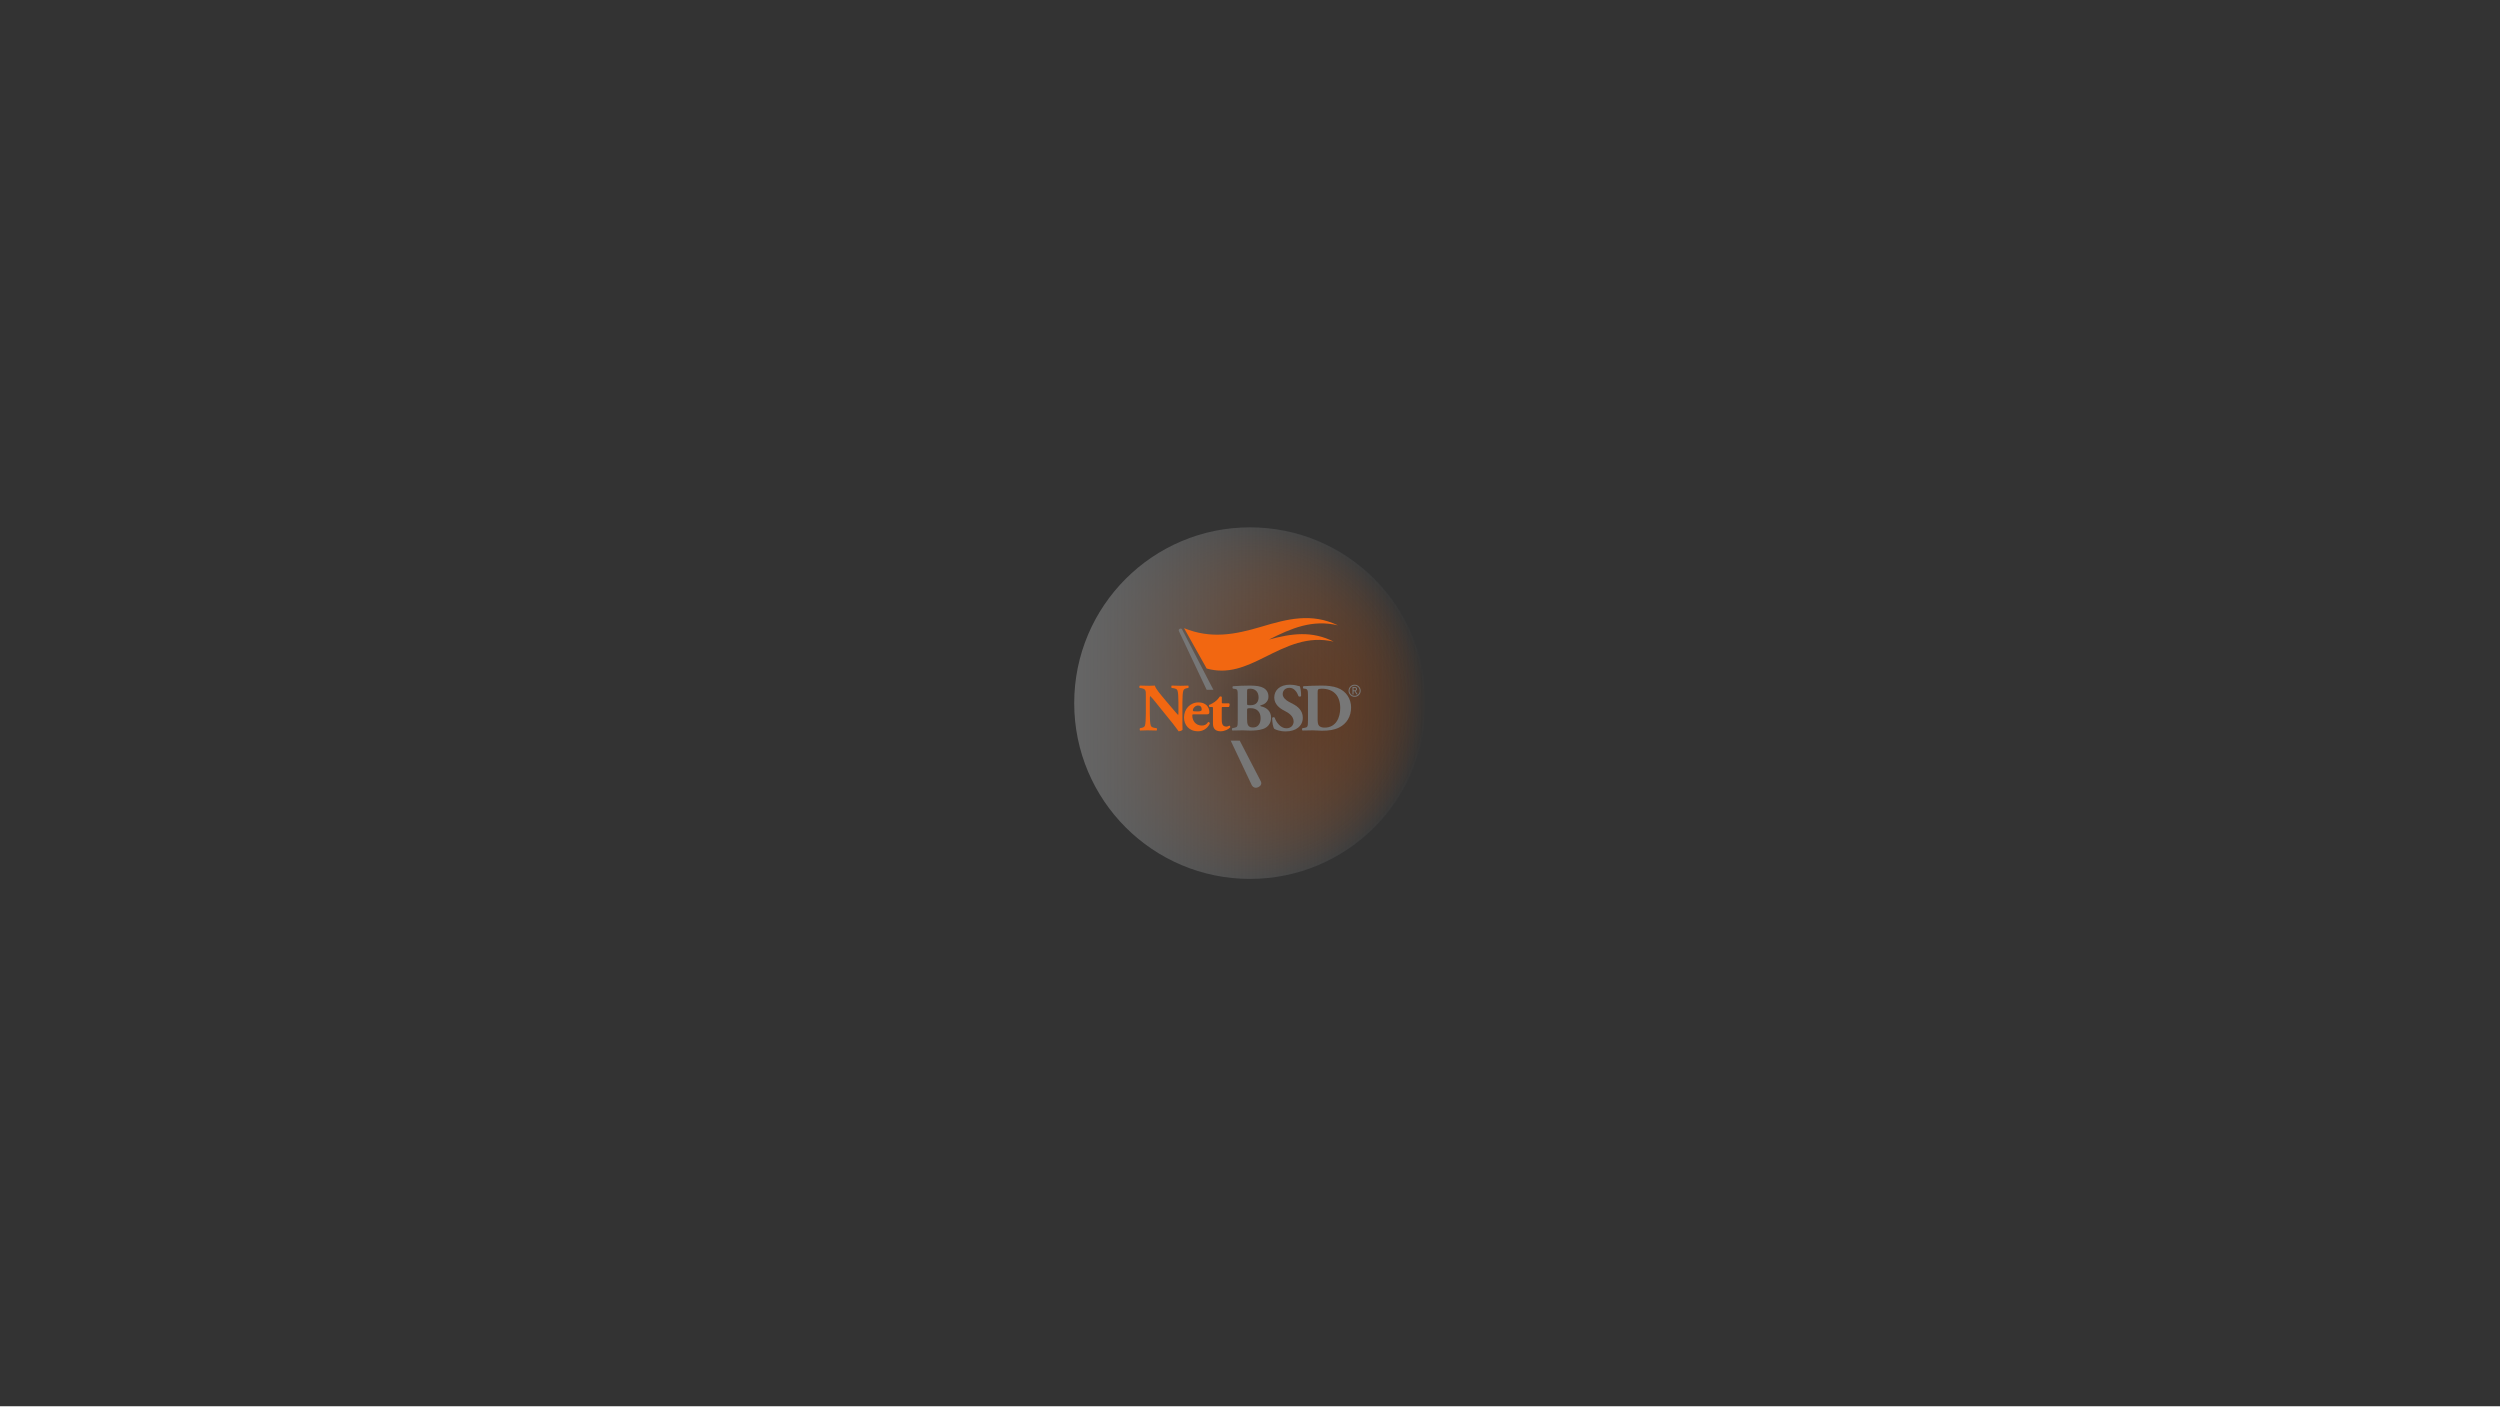
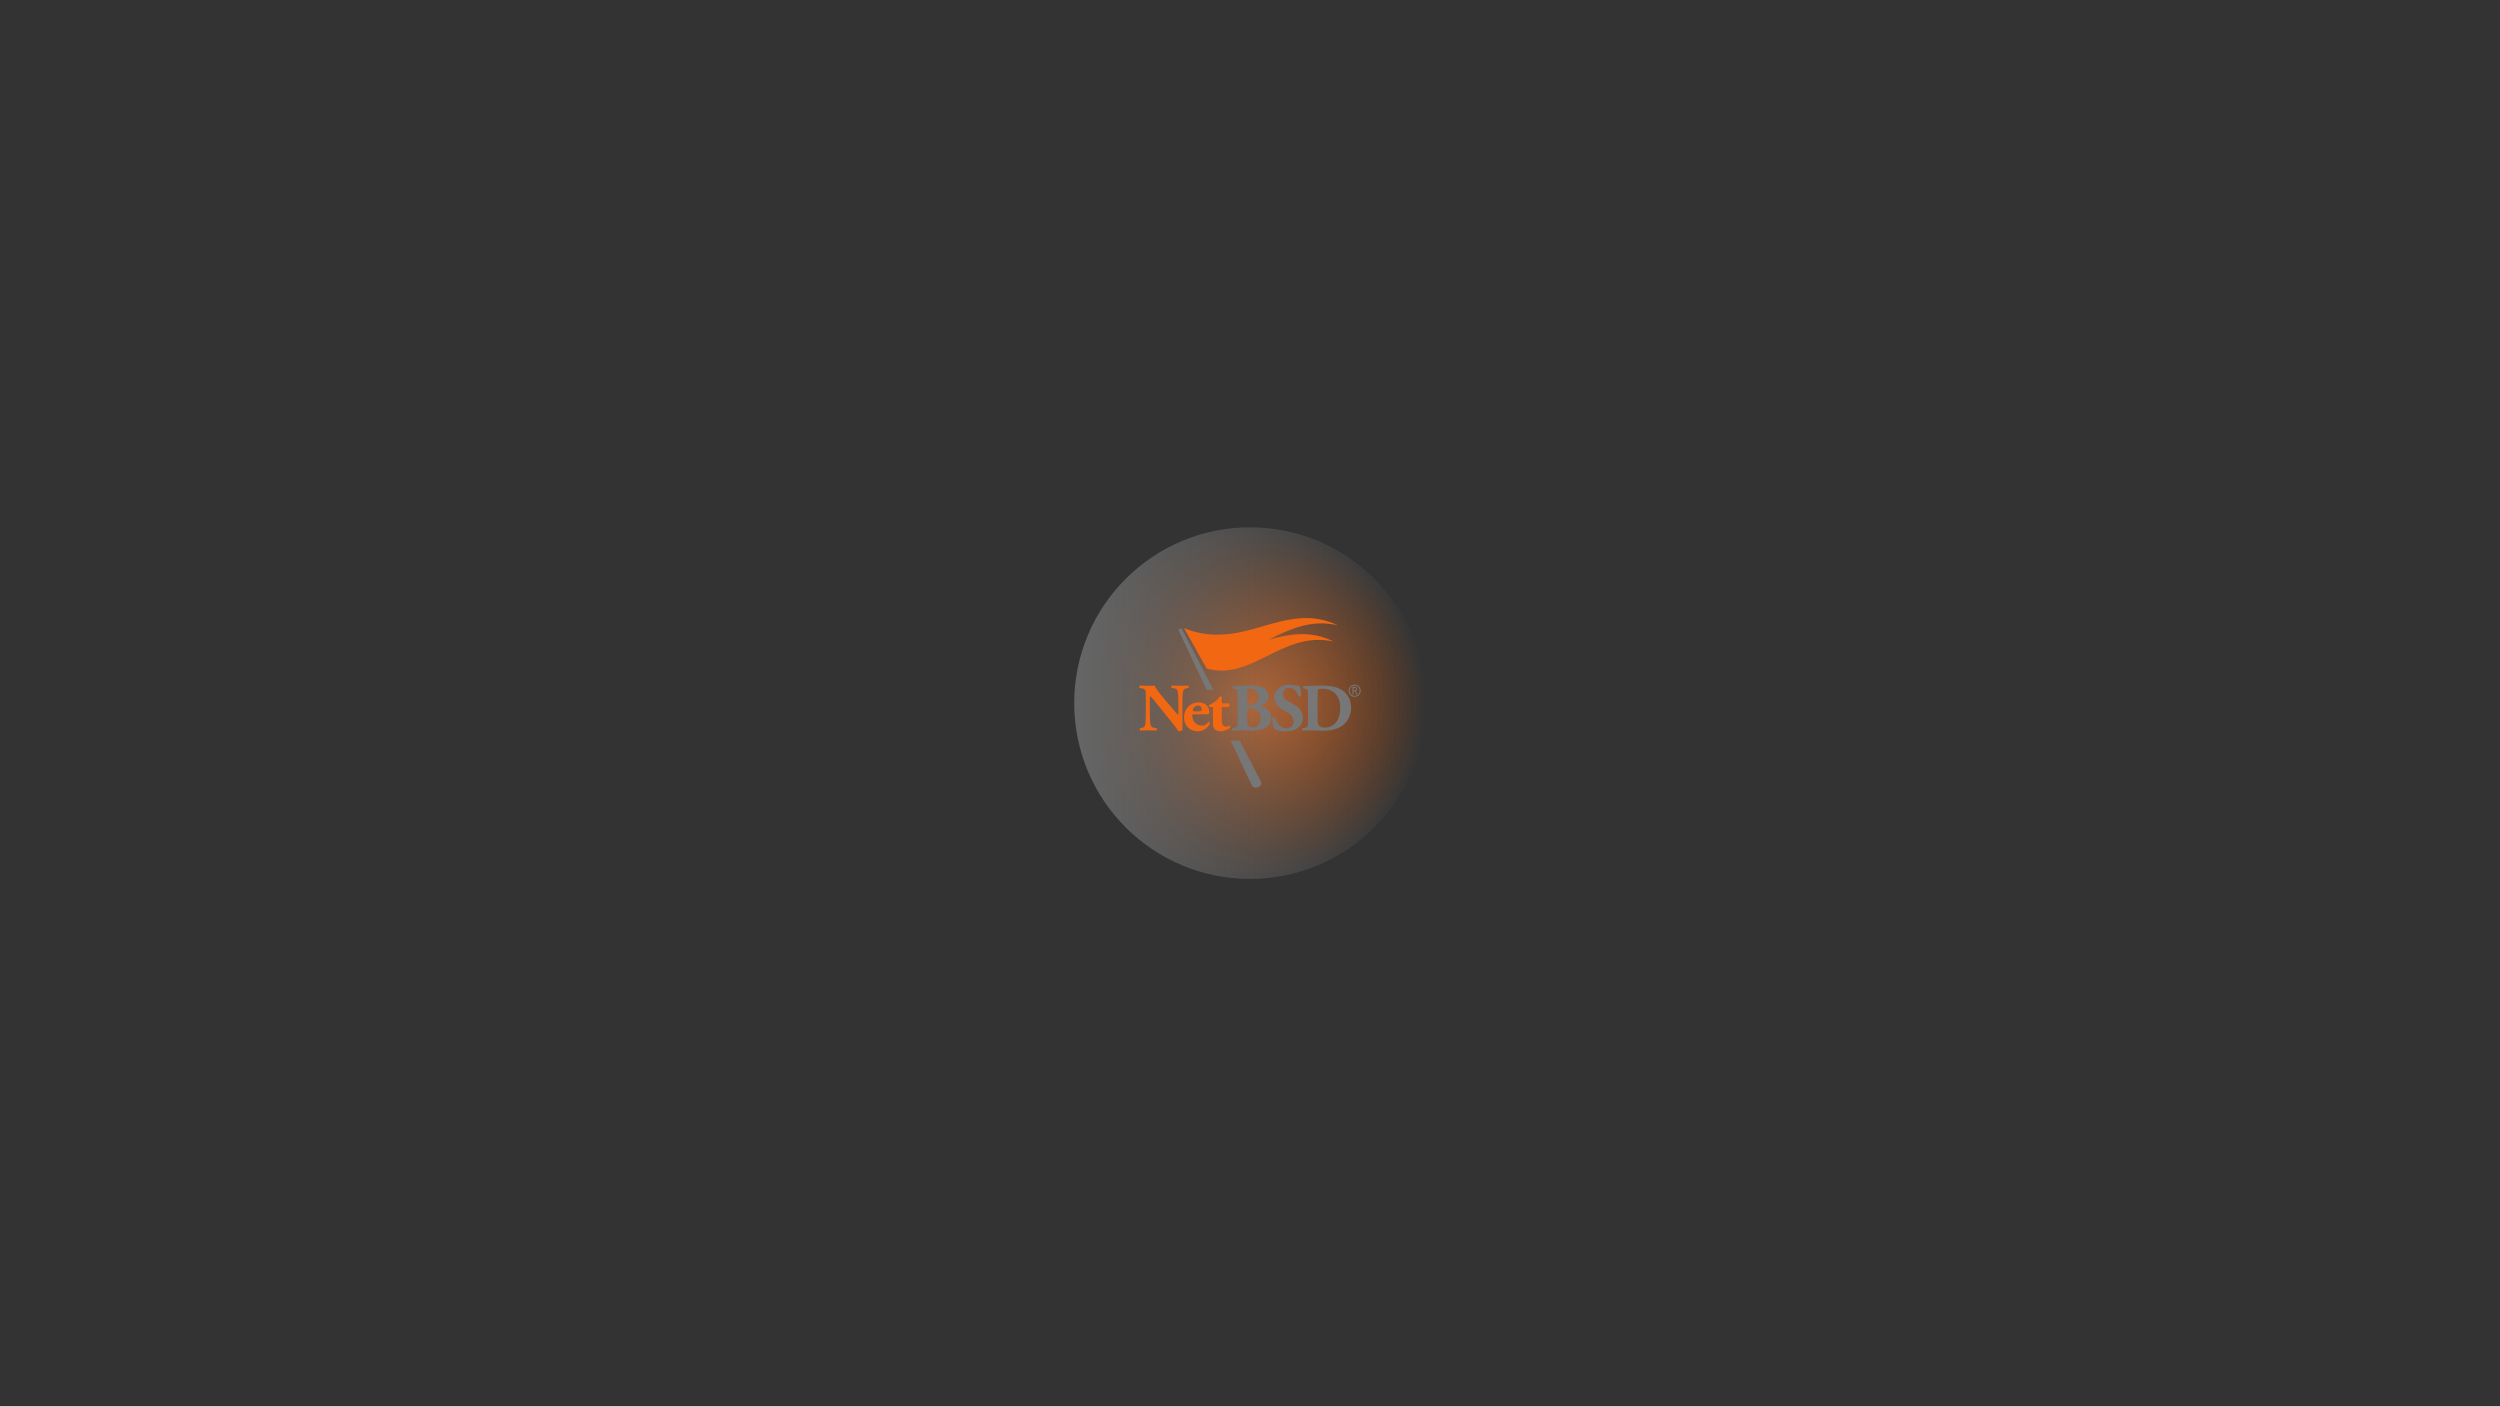
<svg xmlns="http://www.w3.org/2000/svg" xmlns:ns1="http://www.openswatchbook.org/uri/2009/osb" xmlns:xlink="http://www.w3.org/1999/xlink" id="svg3004" version="1.1" width="1920" height="1080" xml:space="preserve">
  <defs id="defs3008">
    <linearGradient id="linearGradient3787">
      <stop style="stop-color:#000000;stop-opacity:1;" offset="0" id="stop3789" />
      <stop style="stop-color:#000000;stop-opacity:0;" offset="1" id="stop3791" />
    </linearGradient>
    <linearGradient id="linearGradient5303">
      <stop style="stop-color:#f26711;stop-opacity:1;" offset="0" id="stop5305" />
      <stop style="stop-color:#f26711;stop-opacity:0;" offset="1" id="stop5307" />
    </linearGradient>
    <linearGradient id="linearGradient5267">
      <stop style="stop-color:#666666;stop-opacity:1;" offset="0" id="stop5269" />
      <stop style="stop-color:#666666;stop-opacity:0;" offset="1" id="stop5271" />
    </linearGradient>
    <linearGradient id="linearGradient5251" ns1:paint="solid">
      <stop style="stop-color:#666666;stop-opacity:1;" offset="0" id="stop5253" />
    </linearGradient>
    <radialGradient xlink:href="#linearGradient3787-8" id="radialGradient3795-9" cx="-318.889" cy="-292.917" fx="-318.889" fy="-292.917" r="125.556" gradientTransform="matrix(1,0,0,1.061947,0,18.14526)" gradientUnits="userSpaceOnUse" />
    <linearGradient id="linearGradient3787-8">
      <stop style="stop-color:#000000;stop-opacity:1;" offset="0" id="stop3789-9" />
      <stop style="stop-color:#000000;stop-opacity:0;" offset="1" id="stop3791-4" />
    </linearGradient>
    <radialGradient r="125.556" fy="-292.917" fx="-318.889" cy="-292.917" cx="-318.889" gradientTransform="matrix(1,0,0,1.061947,0,18.14526)" gradientUnits="userSpaceOnUse" id="radialGradient3812" xlink:href="#linearGradient3787-8" />
    <radialGradient xlink:href="#linearGradient5303" id="radialGradient3847" gradientUnits="userSpaceOnUse" gradientTransform="matrix(1,0,0,0.9338842,0,-24.21576)" cx="-163.148" cy="-366.263" fx="-163.148" fy="-366.263" r="144.094" />
    <radialGradient xlink:href="#linearGradient3787" id="radialGradient3849" gradientUnits="userSpaceOnUse" gradientTransform="matrix(1,0,0,1.061947,0,18.14526)" cx="-318.889" cy="-292.917" fx="-318.889" fy="-292.917" r="125.556" />
    <linearGradient xlink:href="#linearGradient5267" id="linearGradient3851" gradientUnits="userSpaceOnUse" x1="-395.365" y1="-212.642" x2="4.763" y2="-212.642" />
    <linearGradient xlink:href="#linearGradient5267" id="linearGradient7048" gradientUnits="userSpaceOnUse" x1="-395.365" y1="-212.642" x2="4.763" y2="-212.642" />
    <radialGradient xlink:href="#linearGradient3787" id="radialGradient7050" gradientUnits="userSpaceOnUse" gradientTransform="matrix(1,0,0,1.061947,0,18.14526)" cx="-318.889" cy="-292.917" fx="-318.889" fy="-292.917" r="125.556" />
    <radialGradient xlink:href="#linearGradient5303" id="radialGradient7052" gradientUnits="userSpaceOnUse" gradientTransform="matrix(1,0,0,0.9338842,0,-24.21576)" cx="-163.148" cy="-366.263" fx="-163.148" fy="-366.263" r="144.094" />
    <radialGradient xlink:href="#linearGradient5303" id="radialGradient7070" gradientUnits="userSpaceOnUse" gradientTransform="matrix(1,0,0,0.9338842,0,-24.21576)" cx="-163.148" cy="-366.263" fx="-163.148" fy="-366.263" r="144.094" />
    <radialGradient xlink:href="#linearGradient3787" id="radialGradient7072" gradientUnits="userSpaceOnUse" gradientTransform="matrix(1,0,0,1.061947,0,18.14526)" cx="-318.889" cy="-292.917" fx="-318.889" fy="-292.917" r="125.556" />
    <linearGradient xlink:href="#linearGradient5267" id="linearGradient7074" gradientUnits="userSpaceOnUse" x1="-395.365" y1="-212.642" x2="4.763" y2="-212.642" />
+     <linearGradient xlink:href="#linearGradient5267-2" id="linearGradient3045" gradientUnits="userSpaceOnUse" x1="-395.365" y1="-212.642" x2="4.763" y2="-212.642" />
+     <linearGradient id="linearGradient5267-2">
+       <stop style="stop-color:#666666;stop-opacity:1;" offset="0" id="stop5269-5" />
+       <stop style="stop-color:#666666;stop-opacity:0;" offset="1" id="stop5271-0" />
+     </linearGradient>
+     <radialGradient xlink:href="#linearGradient5303-0" id="radialGradient3047" gradientUnits="userSpaceOnUse" gradientTransform="matrix(1,0,0,0.9338842,0,-24.21576)" cx="-163.148" cy="-366.263" fx="-163.148" fy="-366.263" r="144.094" />
+     <linearGradient id="linearGradient5303-0">
+       <stop style="stop-color:#f26711;stop-opacity:1;" offset="0" id="stop5305-0" />
+       <stop style="stop-color:#f26711;stop-opacity:0;" offset="1" id="stop5307-7" />
+     </linearGradient>
+     <radialGradient xlink:href="#linearGradient3787-6" id="radialGradient3049" gradientUnits="userSpaceOnUse" gradientTransform="matrix(1,0,0,1.061947,0,18.14526)" cx="-318.889" cy="-292.917" fx="-318.889" fy="-292.917" r="125.556" />
+     <linearGradient id="linearGradient3787-6">
+       <stop style="stop-color:#000000;stop-opacity:1;" offset="0" id="stop3789-5" />
+       <stop style="stop-color:#000000;stop-opacity:0;" offset="1" id="stop3791-42" />
+     </linearGradient>
+     <radialGradient r="125.556" fy="-292.917" fx="-318.889" cy="-292.917" cx="-318.889" gradientTransform="matrix(1,0,0,1.061947,0,18.14526)" gradientUnits="userSpaceOnUse" id="radialGradient3087" xlink:href="#linearGradient3787-6" />
  </defs>
  <g id="g3012" transform="matrix(1.25,0,0,-1.25,0,1080)">
    <rect style="fill:#333333;fill-opacity:1;stroke:none" id="rect3036" width="1536" height="864" x="0" y="-864" transform="scale(1,-1)" />
-     <g id="g7054" transform="translate(660,324)">
-       <path transform="matrix(0,0.7495107,0.8025735,0,401.9529,230.281)" d="m -19.054,-366.263 c 0,74.319 -64.513,134.567 -144.094,134.567 -79.581,0 -144.094,-60.248 -144.094,-134.567 0,-74.319 64.513,-134.567 144.094,-134.567 79.581,0 144.094,60.248 144.094,134.567 z" id="path5275" style="fill:url(#radialGradient7070);fill-opacity:1;fill-rule:evenodd;stroke:none" />
-       <path transform="matrix(0,0.860177,0.81,0,345.2625,382.3009)" d="m -193.333,-292.917 c 0,73.638 -56.213,133.333 -125.556,133.333 -69.342,0 -125.556,-59.695 -125.556,-133.333 0,-73.638 56.213,-133.333 125.556,-133.333 69.342,0 125.556,59.695 125.556,133.333 z" id="path5277" style="opacity:0.75;fill:url(#radialGradient7072);fill-opacity:1;fill-rule:evenodd;stroke:none" />
-       <path transform="matrix(0.5398262,0,0,-0.5813513,213.4286,-15.61974)" d="m 4.763,-212.642 c 0,102.6 -89.572,185.774 -200.064,185.774 -110.493,0 -200.064,-83.174 -200.064,-185.774 0,-102.6 89.572,-185.774 200.064,-185.774 110.493,0 200.064,83.174 200.064,185.774 z" id="path3806" style="fill:url(#linearGradient7074);fill-opacity:1;fill-rule:evenodd;stroke:none" />
-       <g transform="matrix(0.03148026,0,0,0.0314803,40.00529,56.00854)" id="g3014">
-         <path id="path3016" style="fill:#777777;fill-opacity:1;fill-rule:nonzero;stroke:none" d="m 834,3091.06 c 0,0 -12.27,28.54 -46.871,9.44 -28.77,-15.96 -13.809,-45.43 -13.809,-45.43 l 540.69,-1143.34 131.16,0 -611.182,1179.33" />
-         <path id="path3018" style="fill:#777777;fill-opacity:1;fill-rule:nonzero;stroke:none" d="m 2368.8,129.32 -409.04,789.41 -176.15,0 410.89,-868.808 c 0,0 41.41,-81.773 130.26,-36.57 88.82,45.199 44.06,115.968 44.06,115.968" />
-         <path id="path3020" style="fill:#f26711;fill-opacity:1;fill-rule:nonzero;stroke:none" d="m 3876.46,3169.4 c -512.64,246.04 -976.45,128.54 -1495.2,-26.7 -522.23,-156.2 -986.75,-240.74 -1508.58,-27.83 56.851,-101.58 85.308,-152.36 142.19,-253.86 52.22,-93.37 104.51,-186.73 156.75,-280.06 56.87,-101.56 85.3,-152.3 142.18,-253.84 415.48,-117.43 759.56,34.86 1128.77,219.44 443.36,221.52 843.83,420.81 1350.39,305.34 -428.09,214.37 -816.17,161.24 -1263.79,39.8 438.24,223.1 850.84,396.62 1347.29,277.71" />
-         <path id="path3022" style="fill:#f26711;fill-opacity:1;fill-rule:nonzero;stroke:none" d="m 840.762,1344.47 c 0,-85.64 0,-168.57 2.629,-212.09 -9.2,-15.74 -46.082,-30.3 -77.68,-30.3 -1.332,0 -44.801,67.2 -106.691,143.63 l -304.25,376.73 c -75.051,94.85 -119.84,148.83 -143.551,168.6 -6.571,-13.15 -6.571,-35.53 -6.571,-84.28 l 0,-255.59 c 0,-106.7 5.25,-205.46 19.75,-241.06 11.864,-27.64 42.141,-35.55 76.383,-42.1 l 36.879,-5.3 c 10.52,-10.56 7.899,-38.24 0,-46.07 -71.121,2.57 -123.801,3.95 -176.48,3.95 -48.731,0 -97.45,-1.38 -147.489,-3.95 -7.91,7.83 -10.543,35.51 0,46.07 l 22.379,3.96 c 35.559,7.91 60.57,15.8 72.418,43.44 13.172,35.6 18.453,134.36 18.453,241.06 l 0,334.61 c 0,72.42 0,93.48 -9.222,111.93 -9.231,22.4 -28.981,35.59 -75.078,44.79 l -36.859,5.29 c -9.223,10.54 -7.91,42.15 5.25,46.08 61.91,-2.57 127.75,-3.93 181.77,-3.93 44.769,0 82.969,1.32 110.629,3.94 13.191,-59.27 98.789,-159.35 217.308,-300.33 l 110.633,-130.42 c 59.277,-68.5 96.149,-114.56 126.457,-144.9 5.262,13.2 5.262,35.62 5.262,59.28 l 0,181.81 c 0,106.68 -5.262,205.48 -19.77,241.1 -11.859,27.62 -40.82,35.49 -76.379,42.08 l -35.57,5.29 c -10.519,10.54 -7.891,38.19 0,46.08 71.141,-2.57 122.5,-3.93 176.5,-3.93 48.707,0 96.141,1.32 147.508,3.94 7.91,-7.9 10.519,-35.55 0,-46.11 l -23.707,-3.93 c -34.231,-7.93 -59.274,-15.8 -71.141,-43.49 -14.461,-35.55 -19.75,-134.35 -19.75,-241.07 l 0,-314.83" />
-         <path id="path3024" style="fill:#f26711;fill-opacity:1;fill-rule:nonzero;stroke:none" d="m 1153.67,1490.7 c 18.47,0 39.51,2.67 54.03,11.84 6.58,4.03 9.18,17.21 9.18,30.28 0,43.49 -25,72.49 -69.78,72.49 -55.33,0 -102.73,-52.69 -102.73,-94.82 0,-18.48 18.42,-19.79 60.58,-19.79 l 48.72,0 z m -86.9,-57.95 c -30.29,0 -32.94,-2.61 -32.94,-23.69 0,-98.82 63.23,-194.97 185.7,-194.97 36.89,0 86.94,7.87 122.49,68.49 14.49,2.62 34.25,-7.91 34.25,-30.26 -54.01,-111.99 -151.46,-150.24 -230.49,-150.24 -177.8,0 -273.928,125.19 -273.928,268.77 0,165.98 119.847,295.09 284.468,295.09 136.96,0 210.72,-88.26 210.72,-189.73 0,-25.02 -6.58,-43.46 -47.39,-43.46 l -252.88,0" />
-         <path id="path3026" style="fill:#f26711;fill-opacity:1;fill-rule:nonzero;stroke:none" d="m 1626.73,1576.31 c -17.11,0 -18.43,-1.28 -18.43,-30.3 l 0,-197.53 c 0,-73.81 0,-155.49 92.19,-155.49 18.44,0 39.5,9.21 55.33,19.74 13.14,-3.92 21.05,-18.4 18.4,-34.22 -36.87,-39.5 -107.98,-76.43 -189.63,-76.43 -109.33,0 -147.51,63.25 -147.51,150.24 l 0,293.69 c 0,27.7 -1.32,30.3 -25.03,30.3 l -40.81,0 c -14.5,5.37 -18.45,31.64 -7.92,40.89 40.82,14.44 77.7,38.19 109.32,59.24 23.7,17.11 56.64,44.75 97.46,102.8 9.2,5.23 32.93,3.88 39.52,-6.62 l 0,-98.81 c 0,-25.01 1.32,-26.33 25.02,-26.33 l 117.23,0 c 6.58,-5.25 10.52,-13.2 10.52,-25.04 0,-14.49 -3.94,-38.16 -17.11,-46.13 l -118.56,0" />
-         <path id="path3028" style="fill:#777777;fill-opacity:1;fill-rule:nonzero;stroke:none" d="m 2102.36,1343.19 c 0,-102.76 13.18,-167.29 115.93,-167.29 97.46,0 148.81,75.06 148.81,181.78 0,114.61 -65.86,194.94 -192.27,194.94 -72.46,0 -72.46,-1.3 -72.46,-54.03 l 0,-155.38 -0.01,-0.02 z m 0,304.29 c 0,-34.28 1.34,-36.86 69.82,-36.86 113.26,0 155.41,72.4 155.41,151.45 0,114.6 -71.13,171.25 -162.01,171.25 -61.88,0 -63.22,-10.58 -63.22,-68.52 l 0,-217.32 z m -181.76,127.79 c 0,133.01 -2.63,147.47 -57.94,154.1 l -35.57,5.3 c -11.85,6.59 -14.49,46.09 5.28,47.41 100.1,6.57 196.24,11.87 327.97,11.87 126.41,0 210.74,-14.52 268.65,-48.78 56.64,-34.24 90.86,-89.59 90.86,-167.26 0,-110.68 -93.49,-154.14 -134.31,-164.71 -13.19,-2.58 -26.37,-7.89 -26.37,-14.47 0,-3.94 6.62,-7.86 18.48,-10.54 104.04,-22.41 192.26,-90.84 193.59,-218.6 1.33,-121.21 -71.11,-192.36 -154.06,-221.37 -83.01,-28.97 -181.76,-32.92 -262.11,-32.92 -47.4,0 -97.45,5.32 -135.66,5.32 -64.56,0 -129.09,-1.37 -204.14,-3.98 -10.52,7.89 -10.52,42.12 0,46.07 l 38.2,7.92 c 59.25,11.84 67.16,21.07 67.16,139.63 l 0,465.01" />
-         <path id="path3030" style="fill:#777777;fill-opacity:1;fill-rule:nonzero;stroke:none" d="m 2858.47,1099.5 c -121.14,0 -196.23,34.25 -223.87,50.03 -25.02,28.98 -42.13,123.82 -42.13,213.41 9.2,17.1 39.51,18.45 50.04,3.96 26.33,-85.62 114.55,-206.8 226.52,-206.8 97.44,0 142.25,67.17 142.25,133.01 0,106.69 -100.08,169.92 -179.12,209.43 -94.83,47.48 -197.56,126.46 -198.85,256.91 0,148.83 114.59,251.62 305.55,251.62 43.45,0 97.44,-5.3 150.15,-21.13 17.11,-5.26 28.95,-7.86 44.77,-10.51 10.49,-28.98 23.71,-100.12 23.71,-188.39 -6.6,-15.77 -39.53,-17.11 -51.37,-3.99 -22.4,67.23 -79.06,163.4 -173.88,163.4 -86.9,0 -134.3,-56.67 -134.3,-122.49 0,-60.62 53.94,-115.91 119.8,-150.17 l 86.96,-46.15 c 81.64,-43.46 185.7,-119.84 185.7,-264.74 0,-162.04 -133.07,-267.4 -331.93,-267.4" />
-         <path id="path3032" style="fill:#777777;fill-opacity:1;fill-rule:nonzero;stroke:none" d="m 3479.68,1359.03 c 0,-72.49 2.65,-119.89 26.33,-147.57 23.75,-26.36 61.91,-38.2 109.33,-38.2 227.83,0 305.55,202.81 305.55,382 0,237.12 -125.12,378.06 -363.52,378.06 -35.5,0 -60.58,-6.59 -68.47,-17.17 -7.91,-10.51 -9.22,-35.53 -9.22,-76.34 l 0,-480.8 0,0.02 z m -188.32,417.55 c 0,125.13 -2.64,150.15 -63.23,156.74 l -25.01,2.61 c -13.15,6.59 -13.15,44.83 2.65,46.15 110.63,6.57 213.34,11.87 352.97,11.87 107.99,0 215.96,-10.62 306.86,-43.5 172.55,-61.9 267.34,-217.34 267.34,-381.97 0,-176.55 -84.28,-318.84 -235.72,-393.9 -89.55,-44.82 -197.58,-61.88 -333.23,-61.88 -61.87,0 -127.79,7.92 -175.17,7.92 -63.24,0 -130.41,-1.37 -205.45,-3.98 -10.53,7.89 -10.53,39.49 0,46.07 l 40.82,6.59 c 59.26,10.52 67.17,19.74 67.17,140.96 l 0,466.32" />
-         <path id="path3034" style="fill:#777777;fill-opacity:1;fill-rule:nonzero;stroke:none" d="m 4083.45,1892.85 c 0,32.61 11.57,60.48 34.72,83.57 23.14,23.09 51.04,34.65 83.65,34.65 32.6,0 60.47,-11.56 83.56,-34.65 23.07,-23.09 34.62,-50.96 34.62,-83.57 0,-32.64 -11.55,-60.51 -34.62,-83.67 -23.09,-23.14 -50.96,-34.72 -83.56,-34.72 -32.61,0 -60.51,11.58 -83.65,34.72 -23.15,23.16 -34.72,51.03 -34.72,83.67 z m 217.17,0 c 0,27.32 -9.62,50.62 -28.9,69.91 -19.28,19.27 -42.56,28.92 -69.9,28.92 -27.32,0 -50.66,-9.65 -69.99,-28.92 -19.34,-19.29 -29,-42.59 -29,-69.91 0,-27.33 9.66,-50.66 29,-70 19.33,-19.3 42.67,-28.99 69.99,-28.99 27.34,0 50.62,9.69 69.9,28.99 19.28,19.34 28.9,42.67 28.9,70 z m -62.07,-71.19 -37.09,62.7 -21.06,0 0,-62.7 -20.68,0 0,145.43 37.32,0 c 35.02,0 52.52,-13.43 52.52,-40.25 0,-18.66 -9.42,-31.86 -28.26,-39.55 l 39.88,-65.63 -22.63,0 z m -58.15,127.82 0,-48.62 c 1.74,-0.24 6.28,-0.33 13.6,-0.33 13.5,0 22.59,1.72 27.24,5.18 4.66,3.47 6.99,10.07 6.99,19.83 0,16.08 -10.48,24.12 -31.42,24.12 l -8.2,0 -8.21,-0.18" />
+     <g id="g3082" transform="translate(867.4286,206.8571)">
+       <path transform="matrix(0,0.860177,0.81,0,137.8339,499.4438)" d="m -193.333,-292.917 c 0,73.638 -56.213,133.333 -125.556,133.333 -69.342,0 -125.556,-59.695 -125.556,-133.333 0,-73.638 56.213,-133.333 125.556,-133.333 69.342,0 125.556,59.695 125.556,133.333 z" id="path5277-9" style="opacity:0.75;fill:url(#radialGradient3087);fill-opacity:1;fill-rule:evenodd;stroke:none" />
+       <path transform="matrix(0,0.7495107,0.8025735,0,194.5243,347.4238)" d="m -19.054,-366.263 c 0,74.319 -64.513,134.567 -144.094,134.567 -79.581,0 -144.094,-60.248 -144.094,-134.567 0,-74.319 64.513,-134.567 144.094,-134.567 79.581,0 144.094,60.248 144.094,134.567 z" id="path5275-6" style="fill:url(#radialGradient3047);fill-opacity:1;fill-rule:evenodd;stroke:none" />
+       <path transform="matrix(0.5398262,0,0,-0.5813513,6.000006,101.5231)" d="m 4.763,-212.642 c 0,102.6 -89.572,185.774 -200.064,185.774 -110.493,0 -200.064,-83.174 -200.064,-185.774 0,-102.6 89.572,-185.774 200.064,-185.774 110.493,0 200.064,83.174 200.064,185.774 z" id="path3806-2" style="fill:url(#linearGradient3045);fill-opacity:1;fill-rule:evenodd;stroke:none" />
+       <g transform="matrix(0.03148026,0,0,0.0314803,-167.4233,173.1514)" id="g3014-4">
+         <path id="path3016-5" style="fill:#777777;fill-opacity:1;fill-rule:nonzero;stroke:none" d="m 834,3091.06 c 0,0 -12.27,28.54 -46.871,9.44 -28.77,-15.96 -13.809,-45.43 -13.809,-45.43 l 540.69,-1143.34 131.16,0 -611.182,1179.33" />
+         <path id="path3018-2" style="fill:#777777;fill-opacity:1;fill-rule:nonzero;stroke:none" d="m 2368.8,129.32 -409.04,789.41 -176.15,0 410.89,-868.808 c 0,0 41.41,-81.773 130.26,-36.57 88.82,45.199 44.06,115.968 44.06,115.968" />
+         <path id="path3020-1" style="fill:#f26711;fill-opacity:1;fill-rule:nonzero;stroke:none" d="m 3876.46,3169.4 c -512.64,246.04 -976.45,128.54 -1495.2,-26.7 -522.23,-156.2 -986.75,-240.74 -1508.58,-27.83 56.851,-101.58 85.308,-152.36 142.19,-253.86 52.22,-93.37 104.51,-186.73 156.75,-280.06 56.87,-101.56 85.3,-152.3 142.18,-253.84 415.48,-117.43 759.56,34.86 1128.77,219.44 443.36,221.52 843.83,420.81 1350.39,305.34 -428.09,214.37 -816.17,161.24 -1263.79,39.8 438.24,223.1 850.84,396.62 1347.29,277.71" />
+         <path id="path3022-6" style="fill:#f26711;fill-opacity:1;fill-rule:nonzero;stroke:none" d="m 840.762,1344.47 c 0,-85.64 0,-168.57 2.629,-212.09 -9.2,-15.74 -46.082,-30.3 -77.68,-30.3 -1.332,0 -44.801,67.2 -106.691,143.63 l -304.25,376.73 c -75.051,94.85 -119.84,148.83 -143.551,168.6 -6.571,-13.15 -6.571,-35.53 -6.571,-84.28 l 0,-255.59 c 0,-106.7 5.25,-205.46 19.75,-241.06 11.864,-27.64 42.141,-35.55 76.383,-42.1 l 36.879,-5.3 c 10.52,-10.56 7.899,-38.24 0,-46.07 -71.121,2.57 -123.801,3.95 -176.48,3.95 -48.731,0 -97.45,-1.38 -147.489,-3.95 -7.91,7.83 -10.543,35.51 0,46.07 l 22.379,3.96 c 35.559,7.91 60.57,15.8 72.418,43.44 13.172,35.6 18.453,134.36 18.453,241.06 l 0,334.61 c 0,72.42 0,93.48 -9.222,111.93 -9.231,22.4 -28.981,35.59 -75.078,44.79 l -36.859,5.29 c -9.223,10.54 -7.91,42.15 5.25,46.08 61.91,-2.57 127.75,-3.93 181.77,-3.93 44.769,0 82.969,1.32 110.629,3.94 13.191,-59.27 98.789,-159.35 217.308,-300.33 l 110.633,-130.42 c 59.277,-68.5 96.149,-114.56 126.457,-144.9 5.262,13.2 5.262,35.62 5.262,59.28 l 0,181.81 c 0,106.68 -5.262,205.48 -19.77,241.1 -11.859,27.62 -40.82,35.49 -76.379,42.08 l -35.57,5.29 c -10.519,10.54 -7.891,38.19 0,46.08 71.141,-2.57 122.5,-3.93 176.5,-3.93 48.707,0 96.141,1.32 147.508,3.94 7.91,-7.9 10.519,-35.55 0,-46.11 l -23.707,-3.93 c -34.231,-7.93 -59.274,-15.8 -71.141,-43.49 -14.461,-35.55 -19.75,-134.35 -19.75,-241.07 l 0,-314.83" />
+         <path id="path3024-5" style="fill:#f26711;fill-opacity:1;fill-rule:nonzero;stroke:none" d="m 1153.67,1490.7 c 18.47,0 39.51,2.67 54.03,11.84 6.58,4.03 9.18,17.21 9.18,30.28 0,43.49 -25,72.49 -69.78,72.49 -55.33,0 -102.73,-52.69 -102.73,-94.82 0,-18.48 18.42,-19.79 60.58,-19.79 l 48.72,0 z m -86.9,-57.95 c -30.29,0 -32.94,-2.61 -32.94,-23.69 0,-98.82 63.23,-194.97 185.7,-194.97 36.89,0 86.94,7.87 122.49,68.49 14.49,2.62 34.25,-7.91 34.25,-30.26 -54.01,-111.99 -151.46,-150.24 -230.49,-150.24 -177.8,0 -273.928,125.19 -273.928,268.77 0,165.98 119.847,295.09 284.468,295.09 136.96,0 210.72,-88.26 210.72,-189.73 0,-25.02 -6.58,-43.46 -47.39,-43.46 l -252.88,0" />
+         <path id="path3026-1" style="fill:#f26711;fill-opacity:1;fill-rule:nonzero;stroke:none" d="m 1626.73,1576.31 c -17.11,0 -18.43,-1.28 -18.43,-30.3 l 0,-197.53 c 0,-73.81 0,-155.49 92.19,-155.49 18.44,0 39.5,9.21 55.33,19.74 13.14,-3.92 21.05,-18.4 18.4,-34.22 -36.87,-39.5 -107.98,-76.43 -189.63,-76.43 -109.33,0 -147.51,63.25 -147.51,150.24 l 0,293.69 c 0,27.7 -1.32,30.3 -25.03,30.3 l -40.81,0 c -14.5,5.37 -18.45,31.64 -7.92,40.89 40.82,14.44 77.7,38.19 109.32,59.24 23.7,17.11 56.64,44.75 97.46,102.8 9.2,5.23 32.93,3.88 39.52,-6.62 l 0,-98.81 c 0,-25.01 1.32,-26.33 25.02,-26.33 l 117.23,0 c 6.58,-5.25 10.52,-13.2 10.52,-25.04 0,-14.49 -3.94,-38.16 -17.11,-46.13 l -118.56,0" />
+         <path id="path3028-6" style="fill:#777777;fill-opacity:1;fill-rule:nonzero;stroke:none" d="m 2102.36,1343.19 c 0,-102.76 13.18,-167.29 115.93,-167.29 97.46,0 148.81,75.06 148.81,181.78 0,114.61 -65.86,194.94 -192.27,194.94 -72.46,0 -72.46,-1.3 -72.46,-54.03 l 0,-155.38 -0.01,-0.02 z m 0,304.29 c 0,-34.28 1.34,-36.86 69.82,-36.86 113.26,0 155.41,72.4 155.41,151.45 0,114.6 -71.13,171.25 -162.01,171.25 -61.88,0 -63.22,-10.58 -63.22,-68.52 l 0,-217.32 z m -181.76,127.79 c 0,133.01 -2.63,147.47 -57.94,154.1 l -35.57,5.3 c -11.85,6.59 -14.49,46.09 5.28,47.41 100.1,6.57 196.24,11.87 327.97,11.87 126.41,0 210.74,-14.52 268.65,-48.78 56.64,-34.24 90.86,-89.59 90.86,-167.26 0,-110.68 -93.49,-154.14 -134.31,-164.71 -13.19,-2.58 -26.37,-7.89 -26.37,-14.47 0,-3.94 6.62,-7.86 18.48,-10.54 104.04,-22.41 192.26,-90.84 193.59,-218.6 1.33,-121.21 -71.11,-192.36 -154.06,-221.37 -83.01,-28.97 -181.76,-32.92 -262.11,-32.92 -47.4,0 -97.45,5.32 -135.66,5.32 -64.56,0 -129.09,-1.37 -204.14,-3.98 -10.52,7.89 -10.52,42.12 0,46.07 l 38.2,7.92 c 59.25,11.84 67.16,21.07 67.16,139.63 l 0,465.01" />
+         <path id="path3030-0" style="fill:#777777;fill-opacity:1;fill-rule:nonzero;stroke:none" d="m 2858.47,1099.5 c -121.14,0 -196.23,34.25 -223.87,50.03 -25.02,28.98 -42.13,123.82 -42.13,213.41 9.2,17.1 39.51,18.45 50.04,3.96 26.33,-85.62 114.55,-206.8 226.52,-206.8 97.44,0 142.25,67.17 142.25,133.01 0,106.69 -100.08,169.92 -179.12,209.43 -94.83,47.48 -197.56,126.46 -198.85,256.91 0,148.83 114.59,251.62 305.55,251.62 43.45,0 97.44,-5.3 150.15,-21.13 17.11,-5.26 28.95,-7.86 44.77,-10.51 10.49,-28.98 23.71,-100.12 23.71,-188.39 -6.6,-15.77 -39.53,-17.11 -51.37,-3.99 -22.4,67.23 -79.06,163.4 -173.88,163.4 -86.9,0 -134.3,-56.67 -134.3,-122.49 0,-60.62 53.94,-115.91 119.8,-150.17 l 86.96,-46.15 c 81.64,-43.46 185.7,-119.84 185.7,-264.74 0,-162.04 -133.07,-267.4 -331.93,-267.4" />
+         <path id="path3032-2" style="fill:#777777;fill-opacity:1;fill-rule:nonzero;stroke:none" d="m 3479.68,1359.03 c 0,-72.49 2.65,-119.89 26.33,-147.57 23.75,-26.36 61.91,-38.2 109.33,-38.2 227.83,0 305.55,202.81 305.55,382 0,237.12 -125.12,378.06 -363.52,378.06 -35.5,0 -60.58,-6.59 -68.47,-17.17 -7.91,-10.51 -9.22,-35.53 -9.22,-76.34 l 0,-480.8 0,0.02 z m -188.32,417.55 c 0,125.13 -2.64,150.15 -63.23,156.74 l -25.01,2.61 c -13.15,6.59 -13.15,44.83 2.65,46.15 110.63,6.57 213.34,11.87 352.97,11.87 107.99,0 215.96,-10.62 306.86,-43.5 172.55,-61.9 267.34,-217.34 267.34,-381.97 0,-176.55 -84.28,-318.84 -235.72,-393.9 -89.55,-44.82 -197.58,-61.88 -333.23,-61.88 -61.87,0 -127.79,7.92 -175.17,7.92 -63.24,0 -130.41,-1.37 -205.45,-3.98 -10.53,7.89 -10.53,39.49 0,46.07 l 40.82,6.59 c 59.26,10.52 67.17,19.74 67.17,140.96 l 0,466.32" />
+         <path id="path3034-9" style="fill:#777777;fill-opacity:1;fill-rule:nonzero;stroke:none" d="m 4083.45,1892.85 c 0,32.61 11.57,60.48 34.72,83.57 23.14,23.09 51.04,34.65 83.65,34.65 32.6,0 60.47,-11.56 83.56,-34.65 23.07,-23.09 34.62,-50.96 34.62,-83.57 0,-32.64 -11.55,-60.51 -34.62,-83.67 -23.09,-23.14 -50.96,-34.72 -83.56,-34.72 -32.61,0 -60.51,11.58 -83.65,34.72 -23.15,23.16 -34.72,51.03 -34.72,83.67 z m 217.17,0 c 0,27.32 -9.62,50.62 -28.9,69.91 -19.28,19.27 -42.56,28.92 -69.9,28.92 -27.32,0 -50.66,-9.65 -69.99,-28.92 -19.34,-19.29 -29,-42.59 -29,-69.91 0,-27.33 9.66,-50.66 29,-70 19.33,-19.3 42.67,-28.99 69.99,-28.99 27.34,0 50.62,9.69 69.9,28.99 19.28,19.34 28.9,42.67 28.9,70 z m -62.07,-71.19 -37.09,62.7 -21.06,0 0,-62.7 -20.68,0 0,145.43 37.32,0 c 35.02,0 52.52,-13.43 52.52,-40.25 0,-18.66 -9.42,-31.86 -28.26,-39.55 l 39.88,-65.63 -22.63,0 z m -58.15,127.82 0,-48.62 c 1.74,-0.24 6.28,-0.33 13.6,-0.33 13.5,0 22.59,1.72 27.24,5.18 4.66,3.47 6.99,10.07 6.99,19.83 0,16.08 -10.48,24.12 -31.42,24.12 l -8.2,0 -8.21,-0.18" />
      </g>
    </g>
  </g>
</svg>
